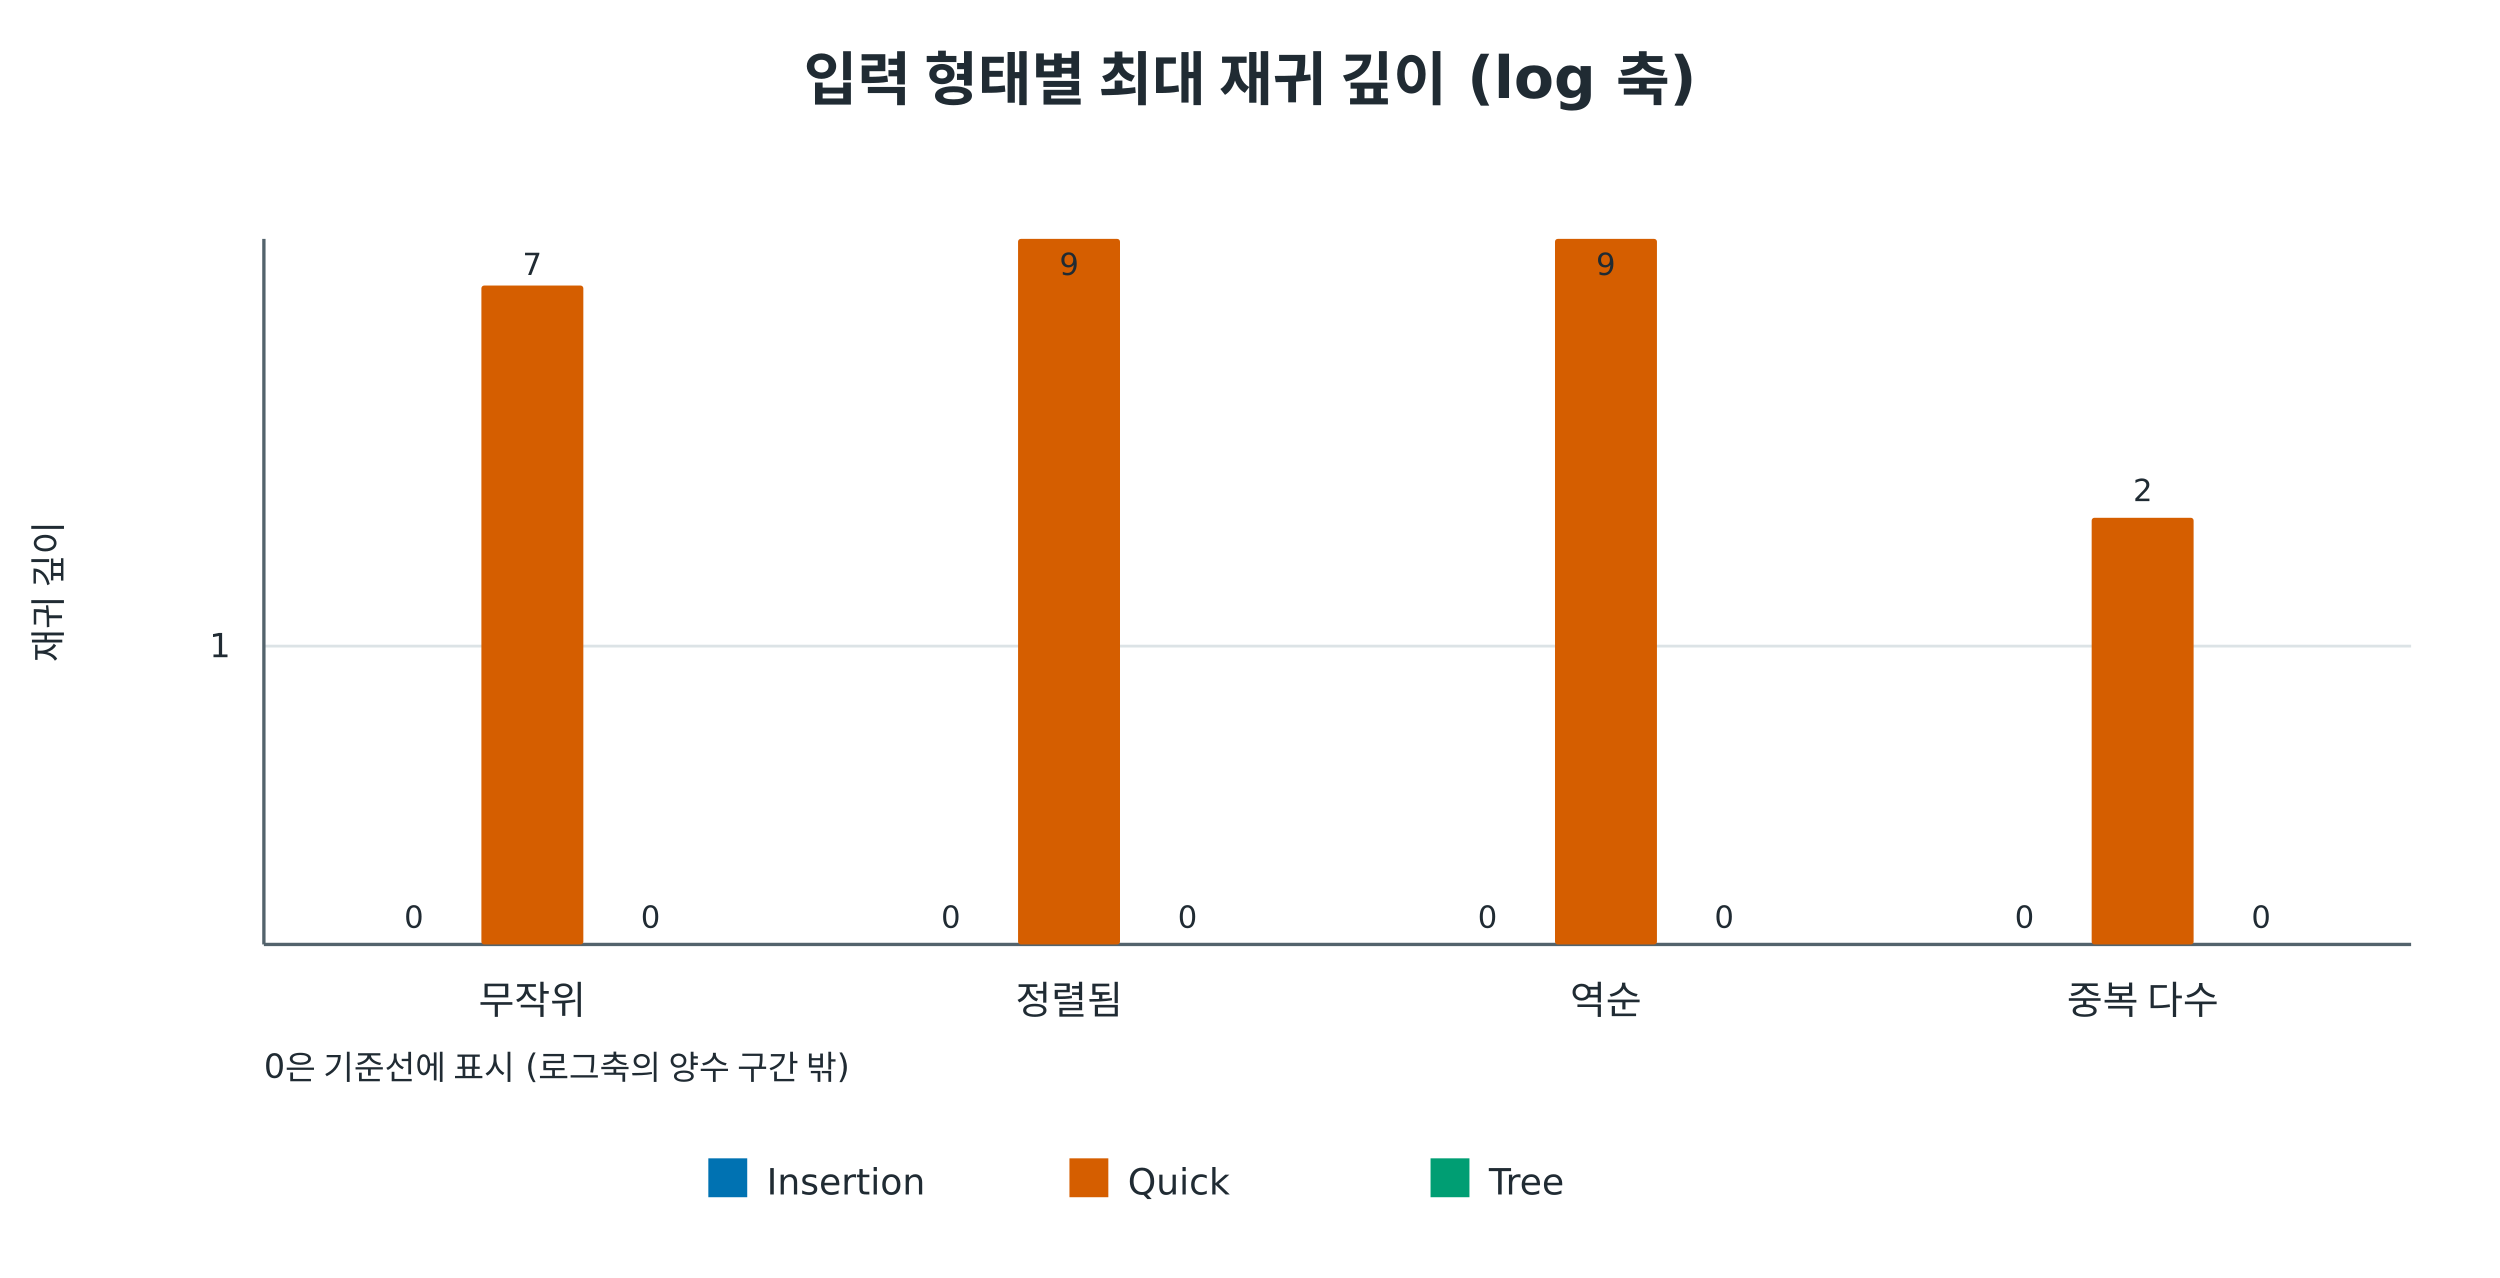
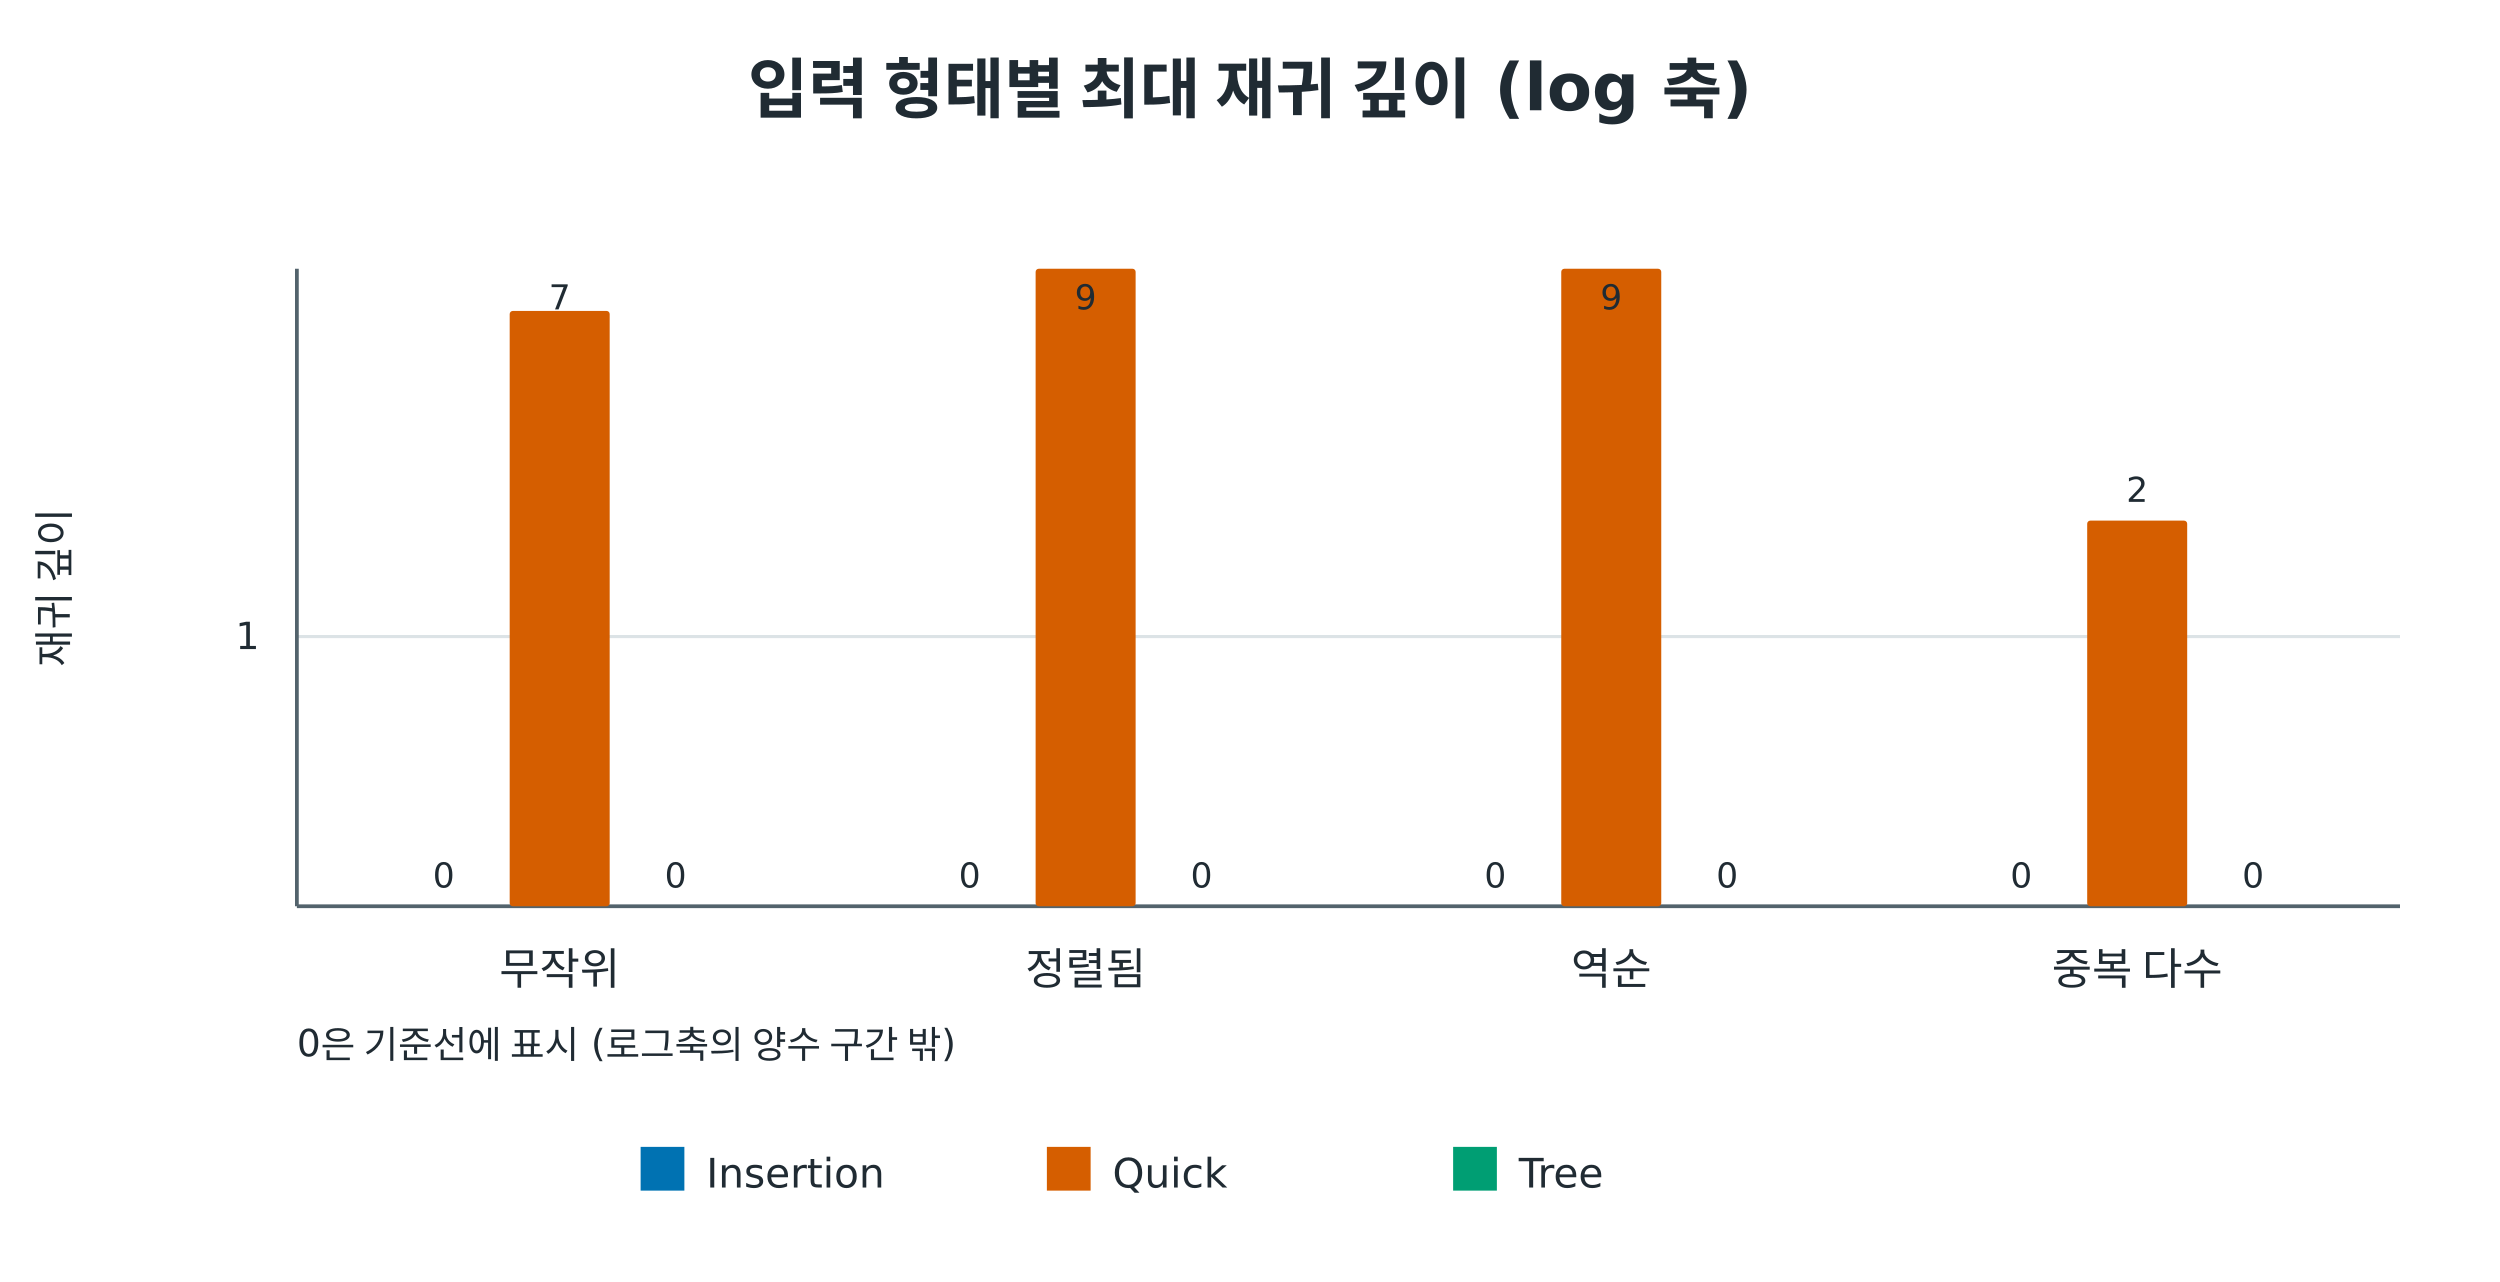
- <svg xmlns="http://www.w3.org/2000/svg" width="900" height="460" viewBox="0 0 900 460" role="img" aria-label="입력 형태별 최대 재귀 깊이 (log 축)">
+ <svg xmlns="http://www.w3.org/2000/svg" width="800" height="410" viewBox="0 0 800 410" role="img" aria-label="입력 형태별 최대 재귀 깊이 (log 축)">
  <style>text{font-family:"DejaVu Sans",sans-serif;fill:#202b33}.grid{stroke:#dce3e6;stroke-width:1}.axis{stroke:#53636c;stroke-width:1.2}.value{font-size:11px}.tick{font-size:12px}.category{font-size:14px}.legend{font-size:13px}.title{font-size:21px;font-weight:700}.ylabel{font-size:13px}</style>
-   <text class="title" x="450.0" y="36" text-anchor="middle">입력 형태별 최대 재귀 깊이 (log 축)</text>
-   <line class="grid" x1="95" y1="232.6" x2="868" y2="232.6" />
-   <text class="tick" x="83" y="236.6" text-anchor="end">1</text>
-   <line class="axis" x1="95" y1="86" x2="95" y2="340" />
-   <line class="axis" x1="95" y1="340" x2="868" y2="340" />
-   <text class="ylabel" x="22" y="213.0" transform="rotate(-90 22 213.0)" text-anchor="middle">재귀 깊이</text>
-   <text class="value" x="149.0" y="334.0" text-anchor="middle">0</text>
-   <rect x="173.3" y="102.8" width="36.7" height="237.2" fill="#D55E00" rx="1" />
-   <text class="value" x="191.6" y="99.0" text-anchor="middle">7</text>
-   <text class="value" x="234.2" y="334.0" text-anchor="middle">0</text>
-   <text class="category" x="191.6" y="365" text-anchor="middle">무작위</text>
-   <text class="value" x="342.3" y="334.0" text-anchor="middle">0</text>
-   <rect x="366.5" y="86.0" width="36.7" height="254.0" fill="#D55E00" rx="1" />
-   <text class="value" x="384.9" y="99.0" text-anchor="middle">9</text>
-   <text class="value" x="427.5" y="334.0" text-anchor="middle">0</text>
-   <text class="category" x="384.9" y="365" text-anchor="middle">정렬됨</text>
-   <text class="value" x="535.5" y="334.0" text-anchor="middle">0</text>
-   <rect x="559.8" y="86.0" width="36.7" height="254.0" fill="#D55E00" rx="1" />
-   <text class="value" x="578.1" y="99.0" text-anchor="middle">9</text>
-   <text class="value" x="620.7" y="334.0" text-anchor="middle">0</text>
-   <text class="category" x="578.1" y="365" text-anchor="middle">역순</text>
-   <text class="value" x="728.8" y="334.0" text-anchor="middle">0</text>
-   <rect x="753.0" y="186.4" width="36.7" height="153.6" fill="#D55E00" rx="1" />
-   <text class="value" x="771.4" y="180.4" text-anchor="middle">2</text>
-   <text class="value" x="814.0" y="334.0" text-anchor="middle">0</text>
-   <text class="category" x="771.4" y="365" text-anchor="middle">중복 다수</text>
-   <rect x="255.0" y="417" width="14" height="14" fill="#0072B2" />
-   <text class="legend" x="276.0" y="430">Insertion</text>
-   <rect x="385.0" y="417" width="14" height="14" fill="#D55E00" />
-   <text class="legend" x="406.0" y="430">Quick</text>
-   <rect x="515.0" y="417" width="14" height="14" fill="#009E73" />
-   <text class="legend" x="536.0" y="430">Tree</text>
-   <text class="tick" x="95" y="388" text-anchor="start">0은 기준선에 표시 (로그축의 양수 구간 밖)</text>
+   <text class="title" x="400.0" y="36" text-anchor="middle">입력 형태별 최대 재귀 깊이 (log 축)</text>
+   <line class="grid" x1="95" y1="203.7" x2="768" y2="203.7" />
+   <text class="tick" x="83" y="207.7" text-anchor="end">1</text>
+   <line class="axis" x1="95" y1="86" x2="95" y2="290" />
+   <line class="axis" x1="95" y1="290" x2="768" y2="290" />
+   <text class="ylabel" x="22" y="188.0" transform="rotate(-90 22 188.0)" text-anchor="middle">재귀 깊이</text>
+   <text class="value" x="142.0" y="284.0" text-anchor="middle">0</text>
+   <rect x="163.1" y="99.5" width="32.0" height="190.5" fill="#D55E00" rx="1" />
+   <text class="value" x="179.1" y="99.0" text-anchor="middle">7</text>
+   <text class="value" x="216.2" y="284.0" text-anchor="middle">0</text>
+   <text class="category" x="179.1" y="315" text-anchor="middle">무작위</text>
+   <text class="value" x="310.3" y="284.0" text-anchor="middle">0</text>
+   <rect x="331.4" y="86.0" width="32.0" height="204.0" fill="#D55E00" rx="1" />
+   <text class="value" x="347.4" y="99.0" text-anchor="middle">9</text>
+   <text class="value" x="384.5" y="284.0" text-anchor="middle">0</text>
+   <text class="category" x="347.4" y="315" text-anchor="middle">정렬됨</text>
+   <text class="value" x="478.5" y="284.0" text-anchor="middle">0</text>
+   <rect x="499.6" y="86.0" width="32.0" height="204.0" fill="#D55E00" rx="1" />
+   <text class="value" x="515.6" y="99.0" text-anchor="middle">9</text>
+   <text class="value" x="552.7" y="284.0" text-anchor="middle">0</text>
+   <text class="category" x="515.6" y="315" text-anchor="middle">역순</text>
+   <text class="value" x="646.8" y="284.0" text-anchor="middle">0</text>
+   <rect x="667.9" y="166.6" width="32.0" height="123.4" fill="#D55E00" rx="1" />
+   <text class="value" x="683.9" y="160.6" text-anchor="middle">2</text>
+   <text class="value" x="721.0" y="284.0" text-anchor="middle">0</text>
+   <text class="category" x="683.9" y="315" text-anchor="middle">중복 다수</text>
+   <rect x="205.0" y="367" width="14" height="14" fill="#0072B2" />
+   <text class="legend" x="226.0" y="380">Insertion</text>
+   <rect x="335.0" y="367" width="14" height="14" fill="#D55E00" />
+   <text class="legend" x="356.0" y="380">Quick</text>
+   <rect x="465.0" y="367" width="14" height="14" fill="#009E73" />
+   <text class="legend" x="486.0" y="380">Tree</text>
+   <text class="tick" x="95" y="338" text-anchor="start">0은 기준선에 표시 (로그축의 양수 구간 밖)</text>
</svg>
